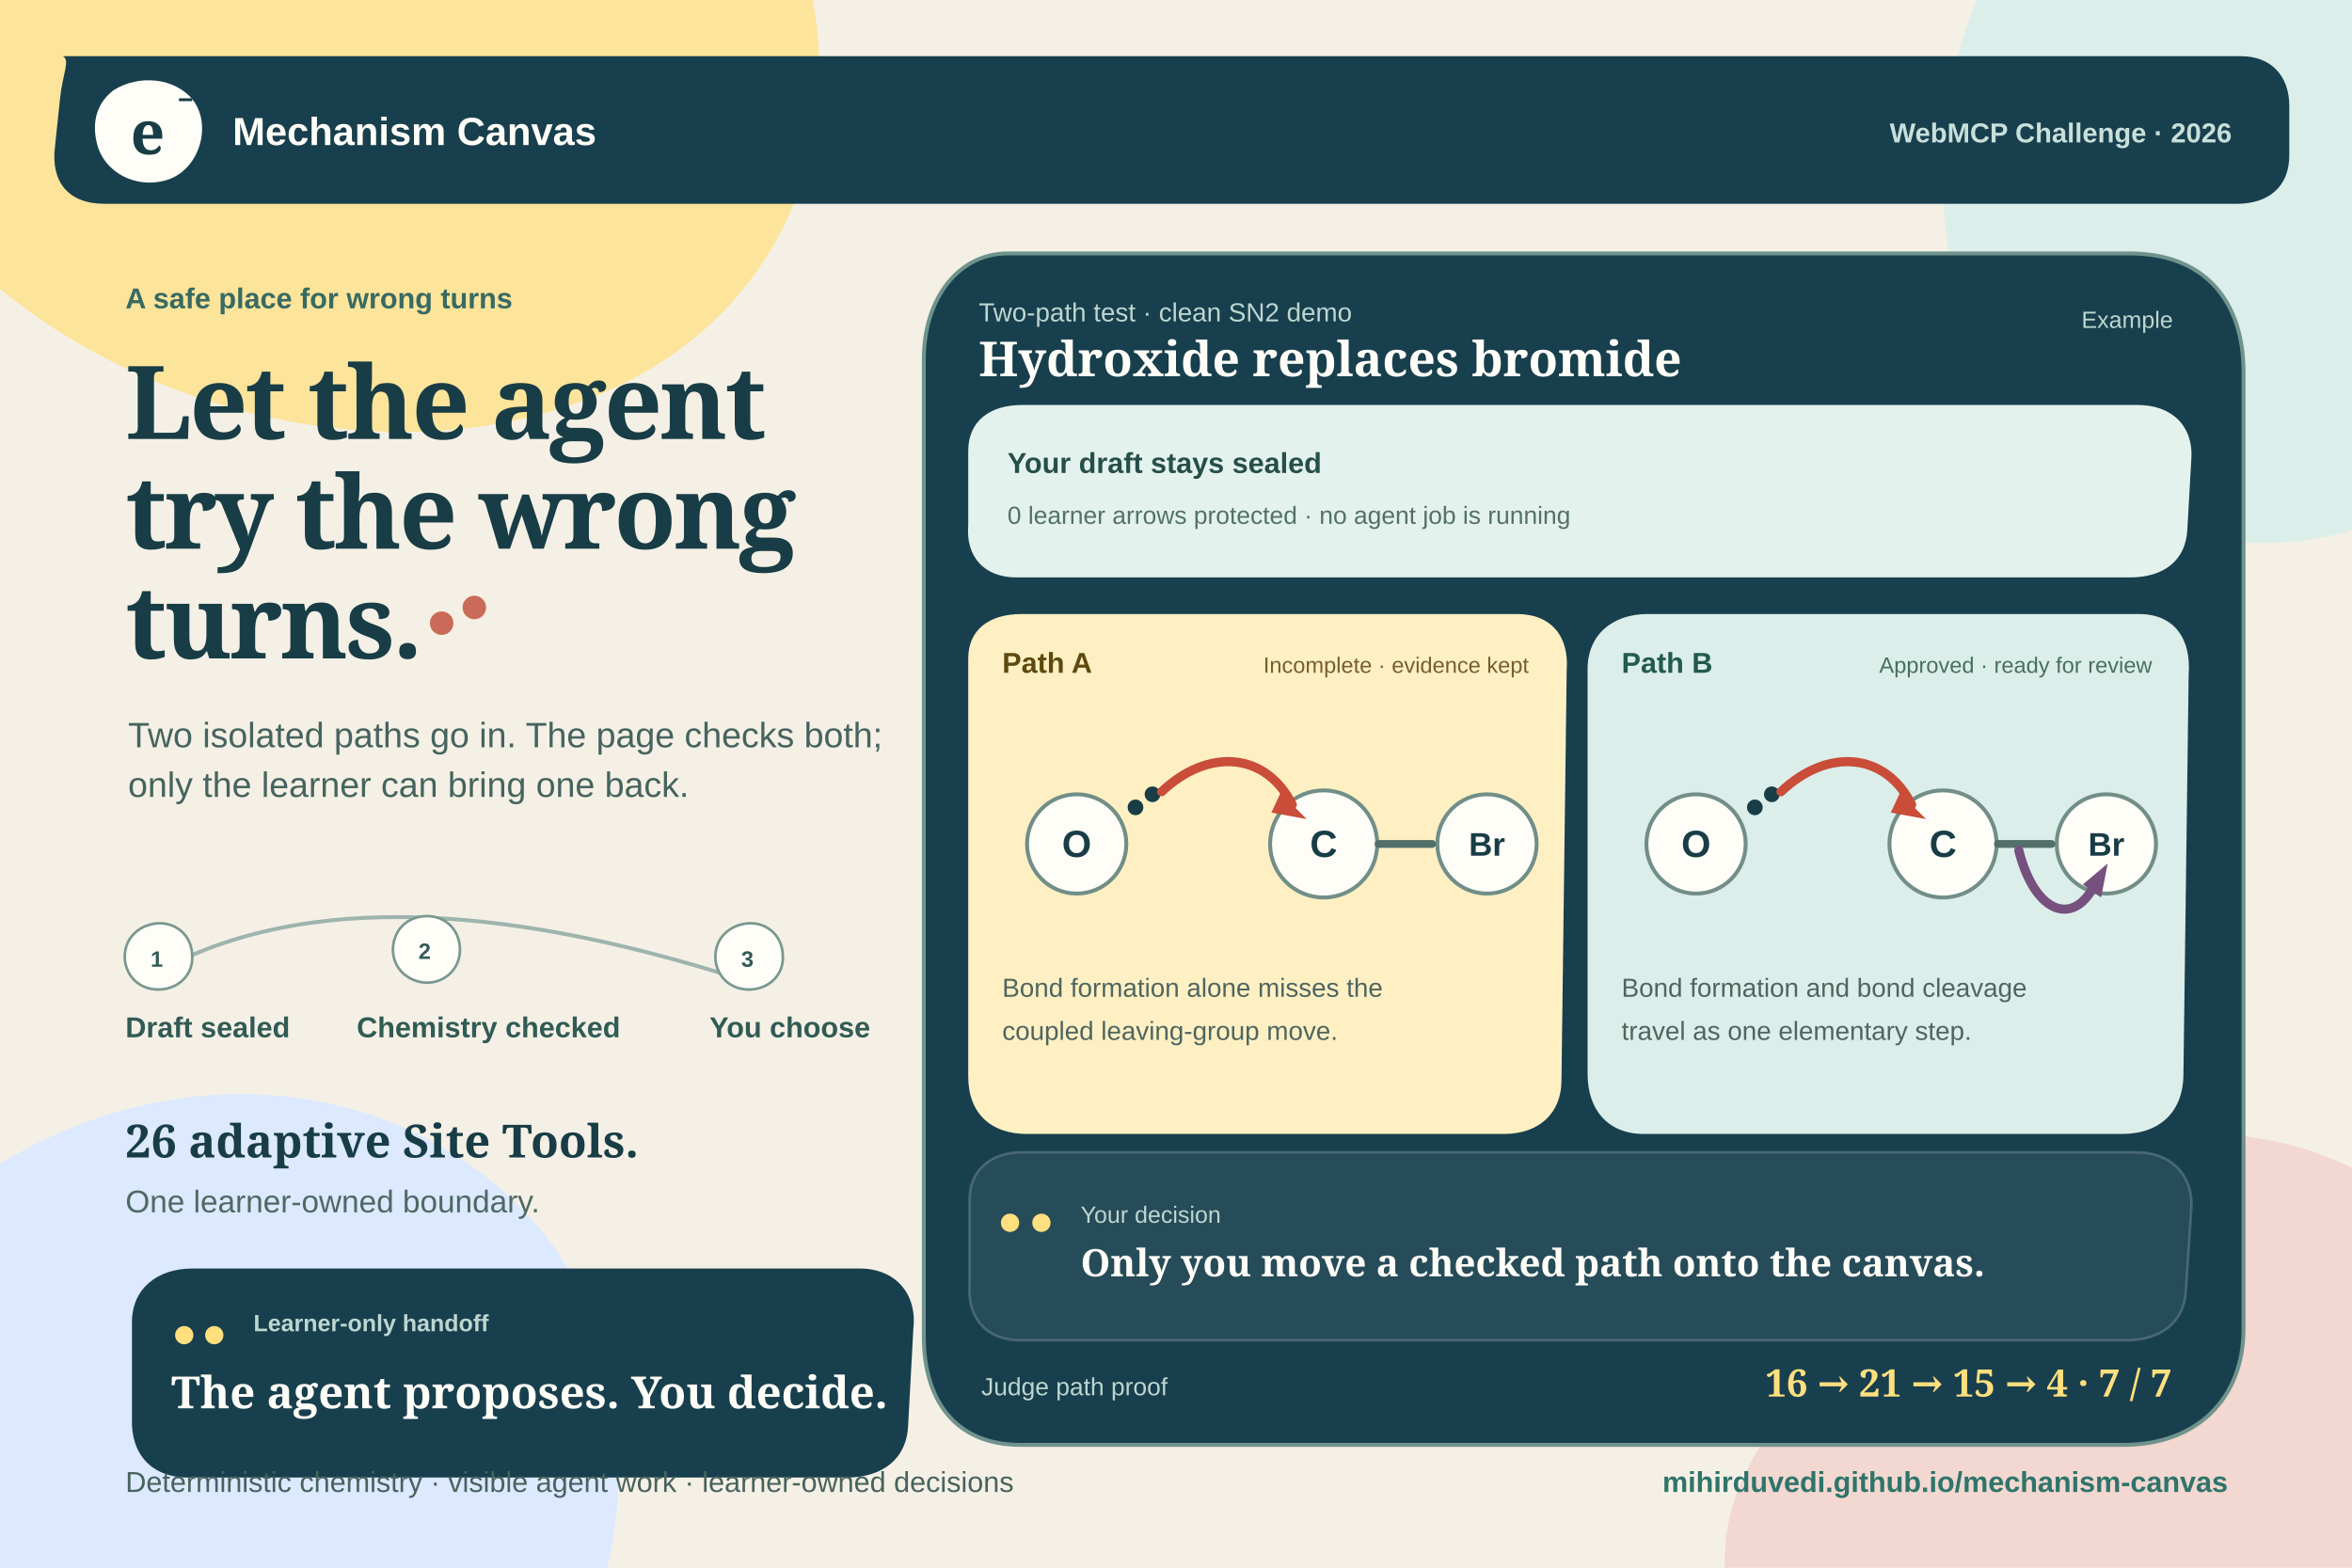
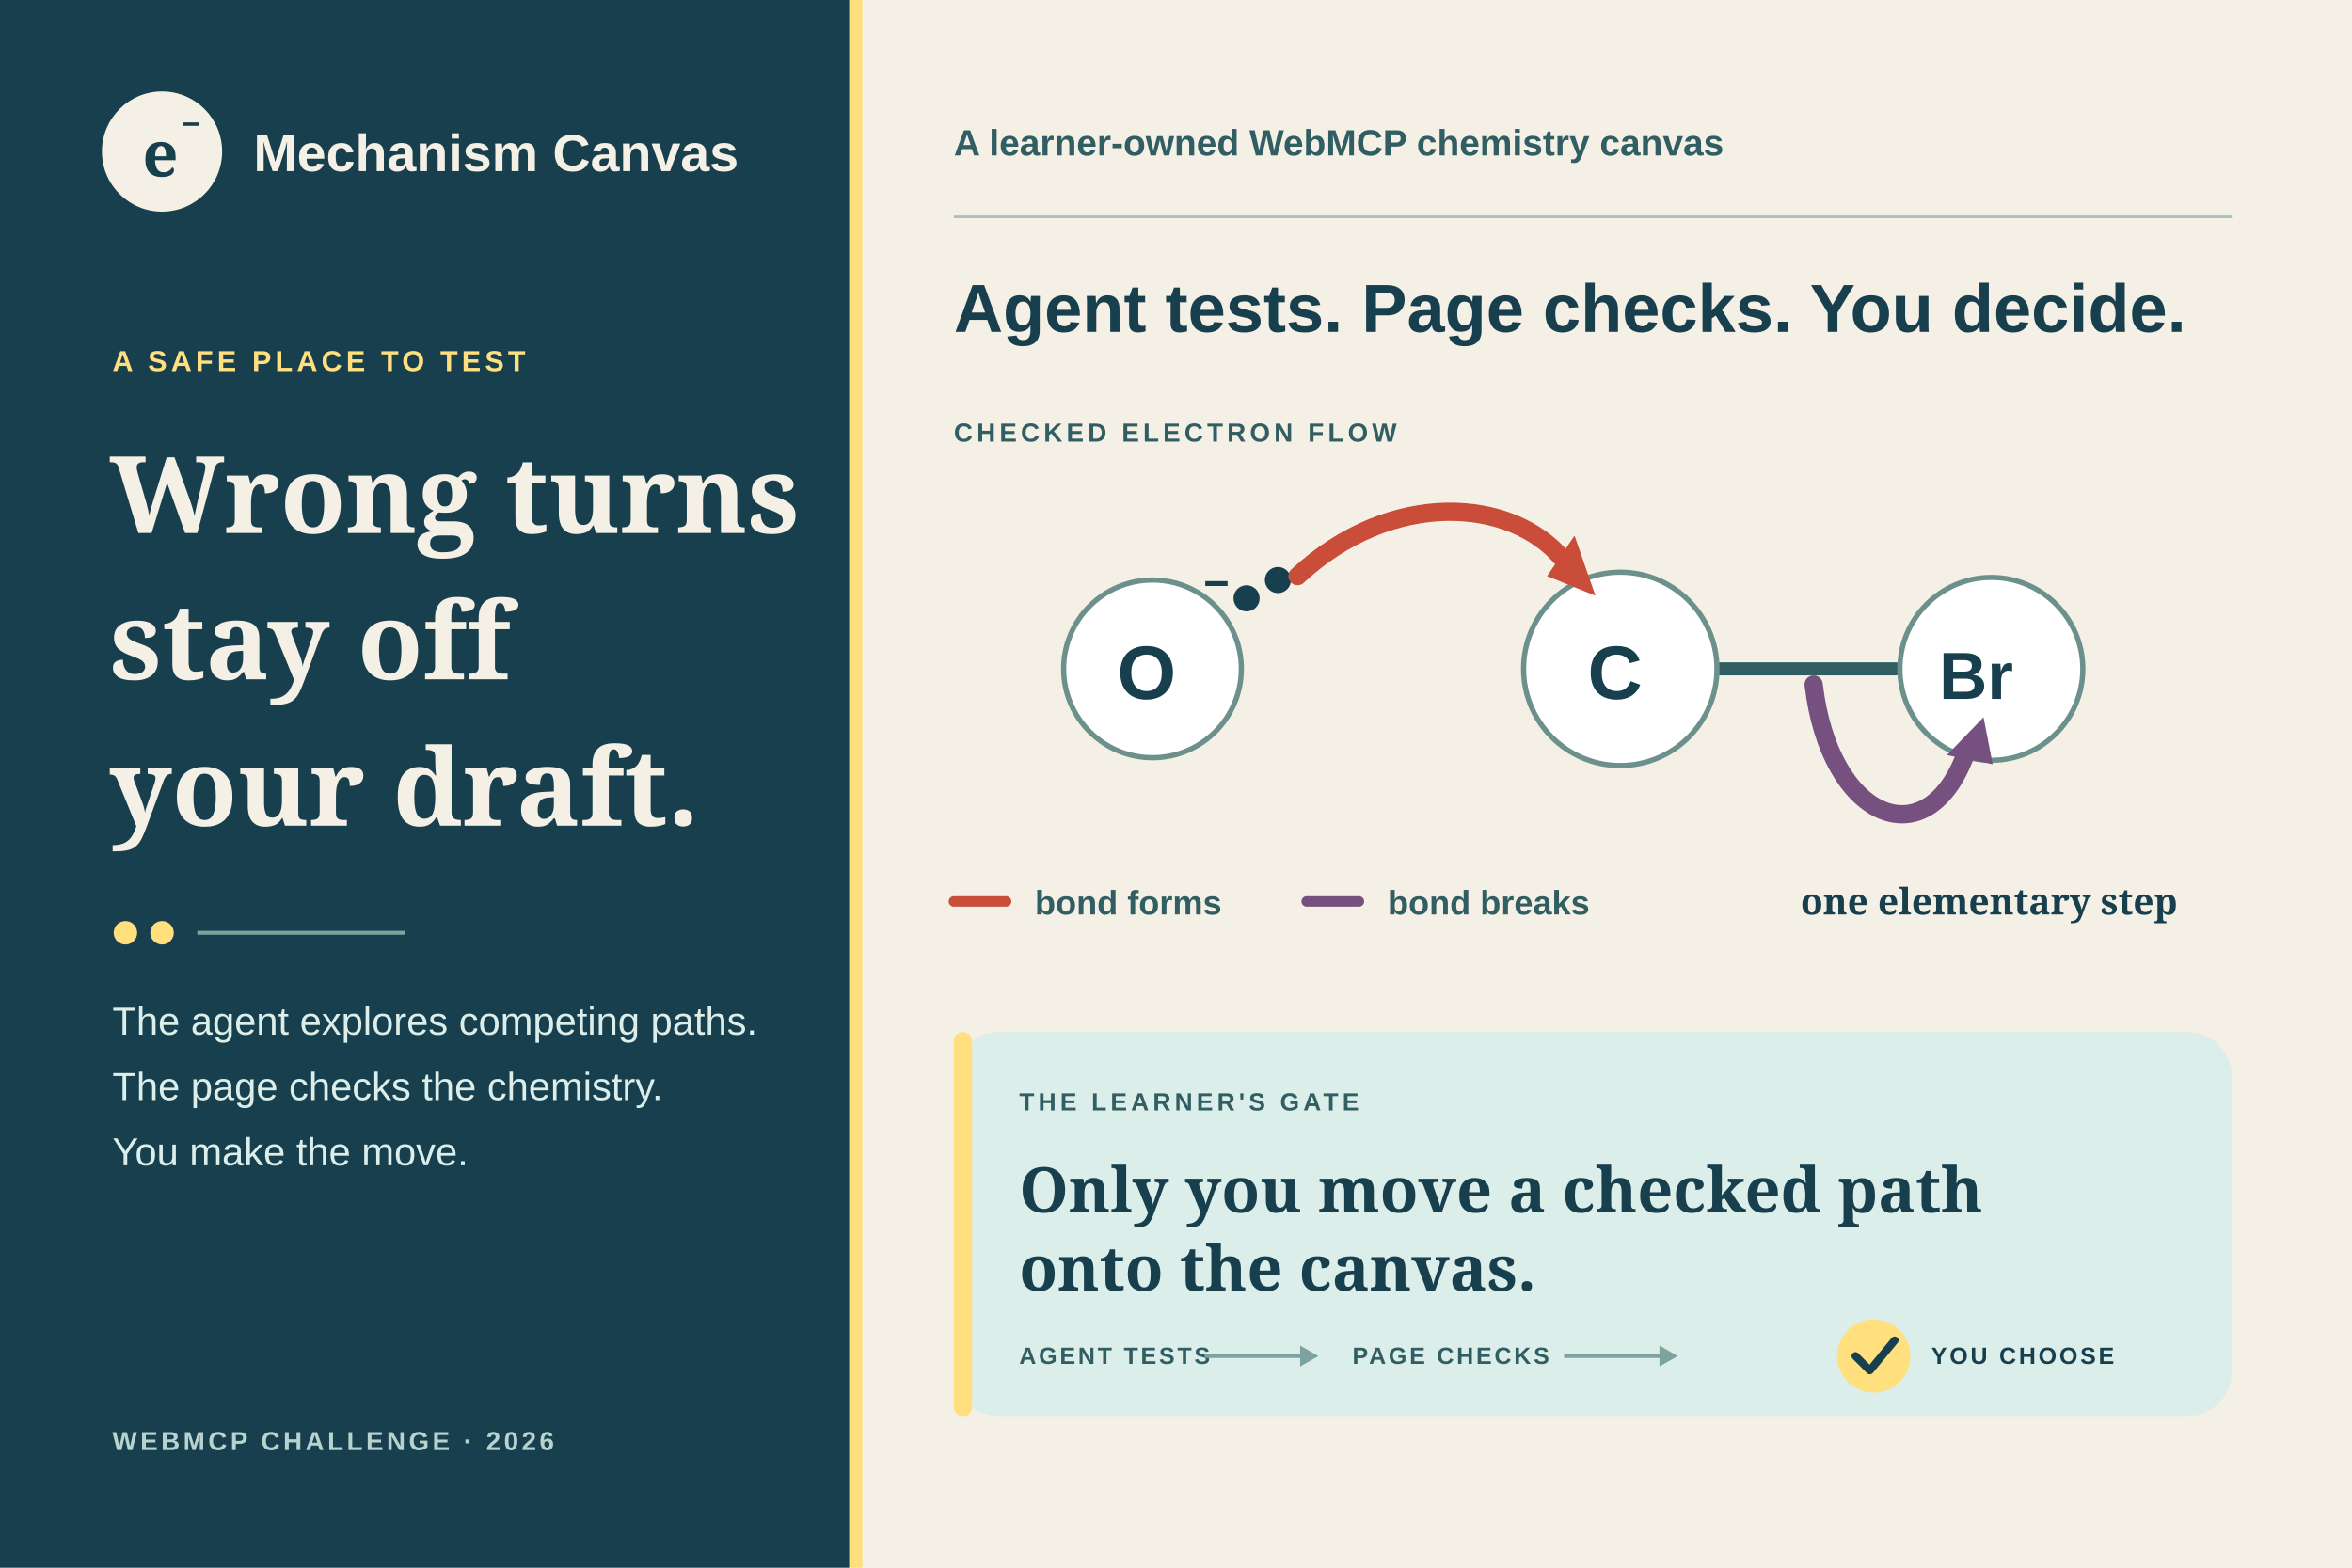
- <svg xmlns="http://www.w3.org/2000/svg" width="1800" height="1200" viewBox="0 0 1800 1200" role="img" aria-labelledby="title desc">
-   <rect width="1800" height="1200" fill="#f5f0e5" />
-   <path d="M0 0H622C646 130 583 252 456 303C302 365 114 316 0 221Z" fill="#ffdf7e" fill-opacity="0.72" />
-   <path d="M1513 0H1800V406C1689 438 1563 389 1517 286C1482 208 1474 91 1513 0Z" fill="#dceeea" />
-   <path d="M0 891C124 814 288 817 395 921C467 991 488 1094 465 1200H0Z" fill="#dce9ff" />
-   <path d="M1426 1010C1509 879 1679 834 1800 894V1200H1320C1318 1136 1354 1087 1426 1010Z" fill="#f2d8d0" />
-   <path d="M48 43H1715C1738 43 1752 58 1752 81V119C1752 143 1736 156 1712 156H80C52 156 39 139 42 113L46 75C48 56 54 46 48 43Z" fill="#183f4d" />
-   <path d="M87 69C106 57 134 59 148 77C162 96 153 128 130 137C105 146 79 132 74 109C70 92 75 78 87 69Z" fill="#fffdf7" />
-   <text x="113" y="118" fill="#183d46" font-family="Georgia, Charter, serif" font-size="46" font-weight="700" text-anchor="middle">e</text>
-   <text x="142" y="83" fill="#183d46" font-family="Avenir Next, Arial, sans-serif" font-size="20" font-weight="800" text-anchor="middle">−</text>
-   <text x="178" y="111" fill="#fffdf7" font-family="Avenir Next, Arial, sans-serif" font-size="30" font-weight="750">Mechanism Canvas</text>
-   <text x="1708" y="109" fill="#c8dfda" font-family="Avenir Next, Arial, sans-serif" font-size="21" font-weight="650" text-anchor="end">WebMCP Challenge · 2026</text>
-   <g transform="translate(96 236)">
-     <text x="0" y="0" fill="#376a62" font-family="Avenir Next, Arial, sans-serif" font-size="22" font-weight="750">A safe place for wrong turns</text>
-     <text x="0" y="100" fill="#183d46" font-family="Georgia, Charter, serif" font-size="78" font-weight="700" letter-spacing="-2">Let the agent</text>
-     <text x="0" y="184" fill="#183d46" font-family="Georgia, Charter, serif" font-size="78" font-weight="700" letter-spacing="-2">try the wrong</text>
-     <text x="0" y="268" fill="#183d46" font-family="Georgia, Charter, serif" font-size="78" font-weight="700" letter-spacing="-2">turns.</text>
-     <circle cx="242" cy="241" r="9" fill="#c96b58" />
-     <circle cx="267" cy="229" r="9" fill="#c96b58" />
-     <text x="2" y="336" fill="#46645f" font-family="Avenir Next, Arial, sans-serif" font-size="27">Two isolated paths go in. The page checks both;</text>
-     <text x="2" y="374" fill="#46645f" font-family="Avenir Next, Arial, sans-serif" font-size="27">only the learner can bring one back.</text>
-     <path d="M14 514C125 447 282 453 472 514" fill="none" stroke="#9eb4ae" stroke-width="3" stroke-linecap="round" />
-     <g transform="translate(0 472)">
-       <path d="M18 0C34 -5 50 5 51 22C53 40 37 52 20 49C3 46 -5 28 2 13C5 7 11 2 18 0Z" fill="#fffdf7" stroke="#799890" stroke-width="2" />
-       <text x="24" y="32" fill="#315b55" font-family="Avenir Next, Arial, sans-serif" font-size="17" font-weight="750" text-anchor="middle">1</text>
-       <text x="0" y="86" fill="#315b55" font-family="Avenir Next, Arial, sans-serif" font-size="22" font-weight="700">Draft sealed</text>
-     </g>
-     <g transform="translate(205 466)">
-       <path d="M19 0C37 -4 51 8 51 25C51 43 34 54 18 49C2 44 -4 28 2 14C5 7 11 2 19 0Z" fill="#fffdf7" stroke="#799890" stroke-width="2" />
-       <text x="24" y="32" fill="#315b55" font-family="Avenir Next, Arial, sans-serif" font-size="17" font-weight="750" text-anchor="middle">2</text>
-       <text x="-28" y="92" fill="#315b55" font-family="Avenir Next, Arial, sans-serif" font-size="22" font-weight="700">Chemistry checked</text>
-     </g>
-     <g transform="translate(452 472)">
-       <path d="M18 0C34 -5 50 5 51 22C53 40 37 52 20 49C3 46 -5 28 2 13C5 7 11 2 18 0Z" fill="#fffdf7" stroke="#799890" stroke-width="2" />
-       <text x="24" y="32" fill="#315b55" font-family="Avenir Next, Arial, sans-serif" font-size="17" font-weight="750" text-anchor="middle">3</text>
-       <text x="-5" y="86" fill="#315b55" font-family="Avenir Next, Arial, sans-serif" font-size="22" font-weight="700">You choose</text>
-     </g>
-     <text x="0" y="650" fill="#183d46" font-family="Georgia, Charter, serif" font-size="35" font-weight="700">26 adaptive Site Tools.</text>
-     <text x="0" y="692" fill="#4e6963" font-family="Avenir Next, Arial, sans-serif" font-size="24">One learner-owned boundary.</text>
-     <path d="M5 776C5 750 25 735 51 735H562C589 735 606 754 603 781L599 855C598 881 579 895 552 895H48C20 895 4 877 5 850Z" fill="#183f4d" />
-     <circle cx="45" cy="786" r="7" fill="#ffdf7e" />
-     <circle cx="68" cy="786" r="7" fill="#ffdf7e" />
-     <text x="98" y="783" fill="#bdd6d0" font-family="Avenir Next, Arial, sans-serif" font-size="18" font-weight="700">Learner-only handoff</text>
-     <text x="35" y="842" fill="#fffdf7" font-family="Georgia, Charter, serif" font-size="34" font-weight="700">The agent proposes. You decide.</text>
-   </g>
-   <g transform="translate(707 194)">
-     <path d="M64 0H923C978 0 1010 34 1010 91V823C1010 876 975 912 918 912H74C25 912 0 879 0 829V81C0 34 27 0 64 0Z" fill="#183f4d" stroke="#6f938c" stroke-width="3" />
-     <text x="42" y="52" fill="#bdd6d0" font-family="Avenir Next, Arial, sans-serif" font-size="20">Two-path test · clean SN2 demo</text>
-     <text x="42" y="94" fill="#fffdf7" font-family="Georgia, Charter, serif" font-size="37" font-weight="700">Hydroxide replaces bromide</text>
-     <text x="956" y="57" fill="#bdd6d0" font-family="Avenir Next, Arial, sans-serif" font-size="18" text-anchor="end">Example</text>
-     <path d="M34 151C34 128 51 116 75 116H929C955 116 972 132 970 158L967 211C966 235 949 248 923 248H71C46 248 32 232 34 208Z" fill="#e4f2ed" />
-     <text x="64" y="168" fill="#254f48" font-family="Avenir Next, Arial, sans-serif" font-size="22" font-weight="750">Your draft stays sealed</text>
-     <text x="64" y="207" fill="#52716a" font-family="Avenir Next, Arial, sans-serif" font-size="19">0 learner arrows protected · no agent job is running</text>
-     <g transform="translate(34 276)">
-       <path d="M0 34C0 12 16 0 41 0H420C446 0 460 17 458 43L454 357C454 382 437 398 410 398H45C17 398 0 382 0 354Z" fill="#fff0c4" />
-       <text x="26" y="45" fill="#5f490e" font-family="Avenir Next, Arial, sans-serif" font-size="22" font-weight="750">Path A</text>
-       <text x="429" y="45" fill="#765f2c" font-family="Avenir Next, Arial, sans-serif" font-size="17" text-anchor="end">Incomplete · evidence kept</text>
-       <circle cx="83" cy="176" r="38" fill="#fffdf7" stroke="#718e88" stroke-width="3" />
-       <circle cx="272" cy="176" r="41" fill="#fffdf7" stroke="#718e88" stroke-width="3" />
-       <circle cx="397" cy="176" r="38" fill="#fffdf7" stroke="#718e88" stroke-width="3" />
-       <text x="83" y="186" fill="#183d46" font-family="Avenir Next, Arial, sans-serif" font-size="29" font-weight="800" text-anchor="middle">O</text>
-       <text x="272" y="186" fill="#183d46" font-family="Avenir Next, Arial, sans-serif" font-size="29" font-weight="800" text-anchor="middle">C</text>
-       <text x="397" y="185" fill="#183d46" font-family="Avenir Next, Arial, sans-serif" font-size="25" font-weight="800" text-anchor="middle">Br</text>
-       <circle cx="128" cy="148" r="6" fill="#183d46" />
-       <circle cx="141" cy="138" r="6" fill="#183d46" />
-       <path d="M148 136C184 102 228 106 248 146" fill="none" stroke="#c94d38" stroke-width="7" stroke-linecap="round" />
-       <polygon points="239,137 259,157 232,152" fill="#c94d38" />
-       <path d="M314 176H355" fill="none" stroke="#536f69" stroke-width="6" stroke-linecap="round" />
-       <text x="26" y="293" fill="#4f655f" font-family="Avenir Next, Arial, sans-serif" font-size="20">Bond formation alone misses the</text>
-       <text x="26" y="326" fill="#4f655f" font-family="Avenir Next, Arial, sans-serif" font-size="20">coupled leaving-group move.</text>
-     </g>
-     <g transform="translate(508 276)">
-       <path d="M0 42C0 16 19 0 46 0H422C449 0 462 19 460 46L456 352C456 381 438 398 409 398H43C16 398 0 380 0 352Z" fill="#dceeea" />
-       <text x="26" y="45" fill="#225b4c" font-family="Avenir Next, Arial, sans-serif" font-size="22" font-weight="750">Path B</text>
-       <text x="432" y="45" fill="#47705f" font-family="Avenir Next, Arial, sans-serif" font-size="17" text-anchor="end">Approved · ready for review</text>
-       <circle cx="83" cy="176" r="38" fill="#fffdf7" stroke="#718e88" stroke-width="3" />
-       <circle cx="272" cy="176" r="41" fill="#fffdf7" stroke="#718e88" stroke-width="3" />
-       <circle cx="397" cy="176" r="38" fill="#fffdf7" stroke="#718e88" stroke-width="3" />
-       <text x="83" y="186" fill="#183d46" font-family="Avenir Next, Arial, sans-serif" font-size="29" font-weight="800" text-anchor="middle">O</text>
-       <text x="272" y="186" fill="#183d46" font-family="Avenir Next, Arial, sans-serif" font-size="29" font-weight="800" text-anchor="middle">C</text>
-       <text x="397" y="185" fill="#183d46" font-family="Avenir Next, Arial, sans-serif" font-size="25" font-weight="800" text-anchor="middle">Br</text>
-       <circle cx="128" cy="148" r="6" fill="#183d46" />
-       <circle cx="141" cy="138" r="6" fill="#183d46" />
-       <path d="M148 136C184 102 228 106 248 146" fill="none" stroke="#c94d38" stroke-width="7" stroke-linecap="round" />
-       <polygon points="239,137 259,157 232,152" fill="#c94d38" />
-       <path d="M314 176H355" fill="none" stroke="#536f69" stroke-width="6" stroke-linecap="round" />
-       <path d="M330 181C343 232 374 239 389 205" fill="none" stroke="#76507e" stroke-width="7" stroke-linecap="round" />
-       <polygon points="379,207 398,191 393,217" fill="#76507e" />
-       <text x="26" y="293" fill="#4f655f" font-family="Avenir Next, Arial, sans-serif" font-size="20">Bond formation and bond cleavage</text>
-       <text x="26" y="326" fill="#4f655f" font-family="Avenir Next, Arial, sans-serif" font-size="20">travel as one elementary step.</text>
-     </g>
-     <path d="M35 724C35 702 51 688 75 688H928C955 688 972 706 970 732L966 793C965 818 947 832 920 832H74C48 832 33 815 35 789Z" fill="#ffffff" fill-opacity="0.07" stroke="#ffffff" stroke-opacity="0.18" stroke-width="2" />
-     <circle cx="66" cy="742" r="7" fill="#ffdf7e" />
-     <circle cx="90" cy="742" r="7" fill="#ffdf7e" />
-     <text x="120" y="742" fill="#bdd6d0" font-family="Avenir Next, Arial, sans-serif" font-size="18">Your decision</text>
-     <text x="120" y="783" fill="#fffdf7" font-family="Georgia, Charter, serif" font-size="29" font-weight="700">Only you move a checked path onto the canvas.</text>
-     <text x="44" y="874" fill="#bdd6d0" font-family="Avenir Next, Arial, sans-serif" font-size="19">Judge path proof</text>
-     <text x="955" y="875" fill="#ffdf7e" font-family="Georgia, Charter, serif" font-size="29" font-weight="700" text-anchor="end">16 → 21 → 15 → 4 · 7 / 7</text>
-   </g>
-   <text x="96" y="1142" fill="#48635e" font-family="Avenir Next, Arial, sans-serif" font-size="22">Deterministic chemistry · visible agent work · learner-owned decisions</text>
-   <text x="1705" y="1142" fill="#2f746b" font-family="Avenir Next, Arial, sans-serif" font-size="22" font-weight="750" text-anchor="end">mihirduvedi.github.io/mechanism-canvas</text>
+ <svg xmlns="http://www.w3.org/2000/svg" width="1800" height="1200" viewBox="0 0 1800 1200" role="img" aria-labelledby="title description">
+   <rect width="1800" height="1200" fill="#F5F0E5" />
+   <rect width="650" height="1200" fill="#183F4D" />
+   <rect x="650" width="10" height="1200" fill="#FFDF7E" />
+   <circle cx="124" cy="116" r="46" fill="#F5F0E5" />
+   <text x="109" y="135" fill="#183F4D" font-family="Charter, 'Iowan Old Style', Georgia, serif" font-size="48" font-weight="700">e</text>
+   <text x="139" y="103" fill="#183F4D" font-family="Avenir Next, Arial, sans-serif" font-size="24" font-weight="700">−</text>
+   <text x="194" y="131" fill="#F5F0E5" font-family="Avenir Next, Arial, sans-serif" font-size="40" font-weight="700">Mechanism Canvas</text>
+   <text x="86" y="284" fill="#FFDF7E" font-family="Avenir Next, Arial, sans-serif" font-size="22" font-weight="700" letter-spacing="3">A SAFE PLACE TO TEST</text>
+   <text x="84" y="408" fill="#F5F0E5" font-family="Charter, 'Iowan Old Style', Georgia, serif" font-size="82" font-weight="700">Wrong turns</text>
+   <text x="84" y="520" fill="#F5F0E5" font-family="Charter, 'Iowan Old Style', Georgia, serif" font-size="82" font-weight="700">stay off</text>
+   <text x="84" y="632" fill="#F5F0E5" font-family="Charter, 'Iowan Old Style', Georgia, serif" font-size="82" font-weight="700">your draft.</text>
+   <circle cx="96" cy="714" r="9" fill="#FFDF7E" />
+   <circle cx="124" cy="714" r="9" fill="#FFDF7E" />
+   <line x1="151" y1="714" x2="310" y2="714" stroke="#7DA3A1" stroke-width="3" />
+   <text x="86" y="792" fill="#DCEEEA" font-family="Avenir Next, Arial, sans-serif" font-size="30" font-weight="500">The agent explores competing paths.</text>
+   <text x="86" y="842" fill="#DCEEEA" font-family="Avenir Next, Arial, sans-serif" font-size="30" font-weight="500">The page checks the chemistry.</text>
+   <text x="86" y="892" fill="#DCEEEA" font-family="Avenir Next, Arial, sans-serif" font-size="30" font-weight="500">You make the move.</text>
+   <text x="86" y="1110" fill="#B8D3CF" font-family="Avenir Next, Arial, sans-serif" font-size="20" font-weight="700" letter-spacing="2.5">WEBMCP CHALLENGE · 2026</text>
+   <text x="730" y="119" fill="#315E63" font-family="Avenir Next, Arial, sans-serif" font-size="28" font-weight="600">A learner-owned WebMCP chemistry canvas</text>
+   <line x1="730" y1="166" x2="1708" y2="166" stroke="#A6C1BC" stroke-width="2" />
+   <text x="730" y="254" fill="#183F4D" font-family="Avenir Next, Arial, sans-serif" font-size="52" font-weight="700">Agent tests. Page checks. You decide.</text>
+   <text x="730" y="338" fill="#315E63" font-family="Avenir Next, Arial, sans-serif" font-size="20" font-weight="700" letter-spacing="3">CHECKED ELECTRON FLOW</text>
+   <line x1="1308" y1="512" x2="1451" y2="512" stroke="#315E63" stroke-width="10" stroke-linecap="round" />
+   <circle cx="882" cy="512" r="68" fill="#FFFFFF" stroke="#6C918D" stroke-width="4" />
+   <circle cx="1240" cy="512" r="74" fill="#FFFFFF" stroke="#6C918D" stroke-width="4" />
+   <circle cx="1524" cy="512" r="70" fill="#FFFFFF" stroke="#6C918D" stroke-width="4" />
+   <text x="855" y="535" fill="#183F4D" font-family="Avenir Next, Arial, sans-serif" font-size="58" font-weight="800">O</text>
+   <text x="1215" y="535" fill="#183F4D" font-family="Avenir Next, Arial, sans-serif" font-size="58" font-weight="800">C</text>
+   <text x="1484" y="535" fill="#183F4D" font-family="Avenir Next, Arial, sans-serif" font-size="51" font-weight="800">Br</text>
+   <text x="921" y="458" fill="#183F4D" font-family="Avenir Next, Arial, sans-serif" font-size="34" font-weight="700">−</text>
+   <circle cx="954" cy="458" r="10" fill="#183F4D" />
+   <circle cx="978" cy="444" r="10" fill="#183F4D" />
+   <path d="M 993 441 C 1065 374, 1157 381, 1196 428" fill="none" stroke="#C94D38" stroke-width="14" stroke-linecap="round" />
+   <polygon points="1221,456 1184,441 1205,410" fill="#C94D38" />
+   <path d="M 1388 524 C 1400 627, 1474 658, 1504 578" fill="none" stroke="#76507E" stroke-width="14" stroke-linecap="round" />
+   <polygon points="1518,549 1490,578 1525,585" fill="#76507E" />
+   <line x1="730" y1="690" x2="770" y2="690" stroke="#C94D38" stroke-width="8" stroke-linecap="round" />
+   <text x="792" y="700" fill="#315E63" font-family="Avenir Next, Arial, sans-serif" font-size="26" font-weight="600">bond forms</text>
+   <line x1="1000" y1="690" x2="1040" y2="690" stroke="#76507E" stroke-width="8" stroke-linecap="round" />
+   <text x="1062" y="700" fill="#315E63" font-family="Avenir Next, Arial, sans-serif" font-size="26" font-weight="600">bond breaks</text>
+   <text x="1378" y="700" fill="#183F4D" font-family="Charter, 'Iowan Old Style', Georgia, serif" font-size="28" font-weight="700">one elementary step</text>
+   <rect x="730" y="790" width="978" height="294" rx="34" fill="#DCEEEA" />
+   <rect x="730" y="790" width="14" height="294" rx="7" fill="#FFDF7E" />
+   <text x="780" y="850" fill="#315E63" font-family="Avenir Next, Arial, sans-serif" font-size="19" font-weight="700" letter-spacing="3">THE LEARNER'S GATE</text>
+   <text x="780" y="928" fill="#183F4D" font-family="Charter, 'Iowan Old Style', Georgia, serif" font-size="48" font-weight="700">Only you move a checked path</text>
+   <text x="780" y="988" fill="#183F4D" font-family="Charter, 'Iowan Old Style', Georgia, serif" font-size="48" font-weight="700">onto the canvas.</text>
+   <text x="780" y="1044" fill="#315E63" font-family="Avenir Next, Arial, sans-serif" font-size="18" font-weight="700" letter-spacing="2">AGENT TESTS</text>
+   <line x1="922" y1="1038" x2="997" y2="1038" stroke="#7DA3A1" stroke-width="3" />
+   <polygon points="1009,1038 995,1030 995,1046" fill="#7DA3A1" />
+   <text x="1035" y="1044" fill="#315E63" font-family="Avenir Next, Arial, sans-serif" font-size="18" font-weight="700" letter-spacing="2">PAGE CHECKS</text>
+   <line x1="1197" y1="1038" x2="1272" y2="1038" stroke="#7DA3A1" stroke-width="3" />
+   <polygon points="1284,1038 1270,1030 1270,1046" fill="#7DA3A1" />
+   <circle cx="1434" cy="1038" r="28" fill="#FFDF7E" />
+   <path d="M 1420 1038 L 1431 1049 L 1450 1026" fill="none" stroke="#183F4D" stroke-width="6" stroke-linecap="round" stroke-linejoin="round" />
+   <text x="1478" y="1044" fill="#183F4D" font-family="Avenir Next, Arial, sans-serif" font-size="18" font-weight="800" letter-spacing="2">YOU CHOOSE</text>
</svg>
